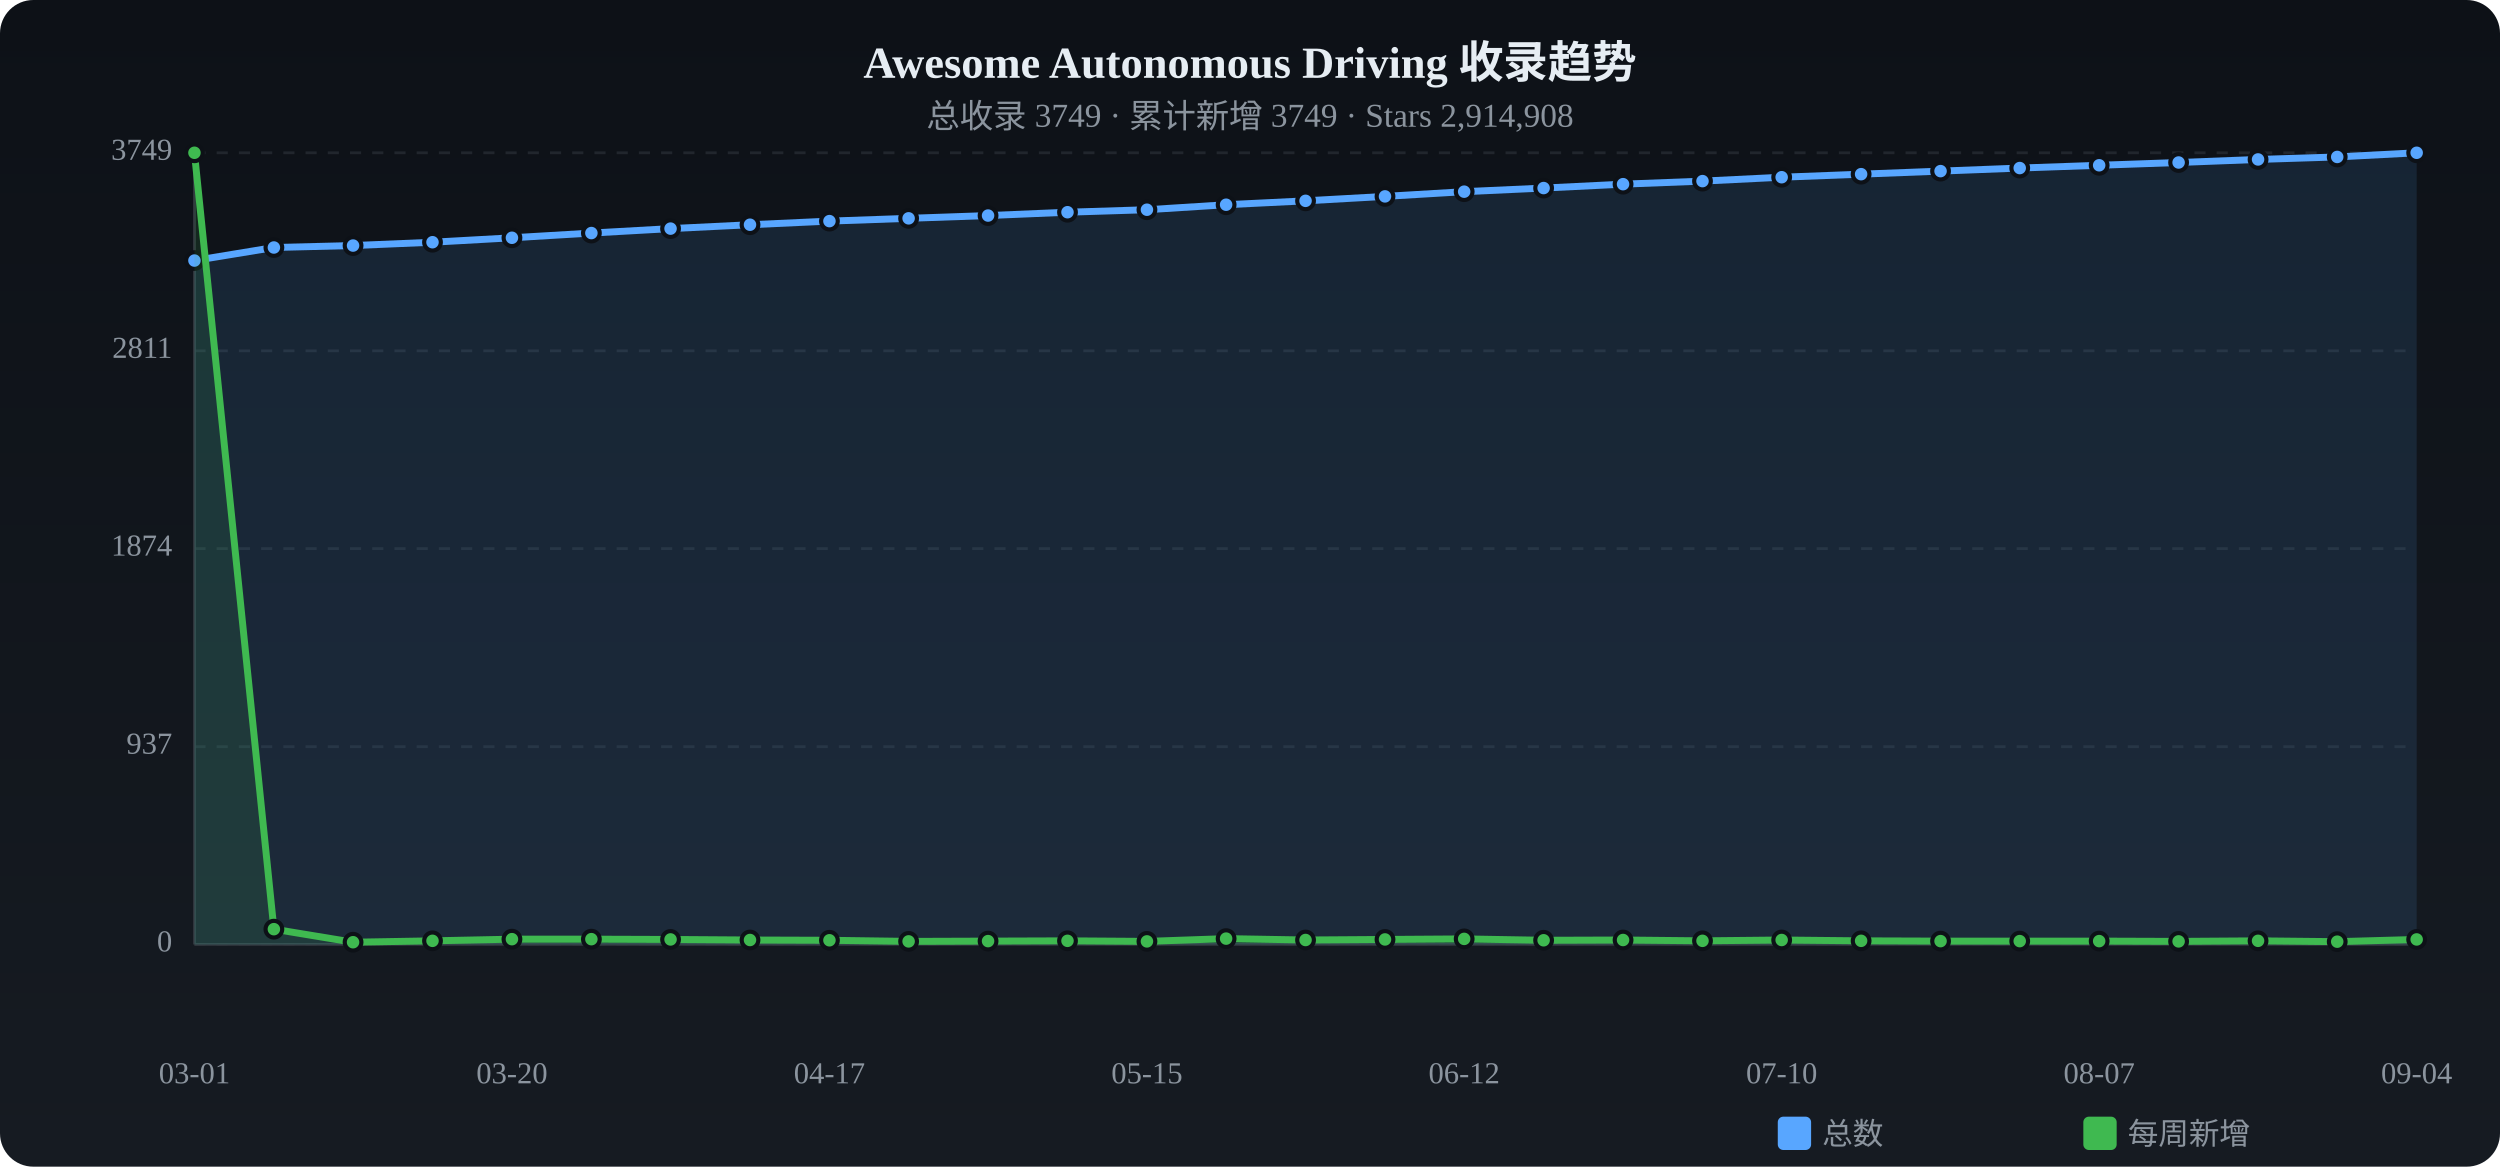
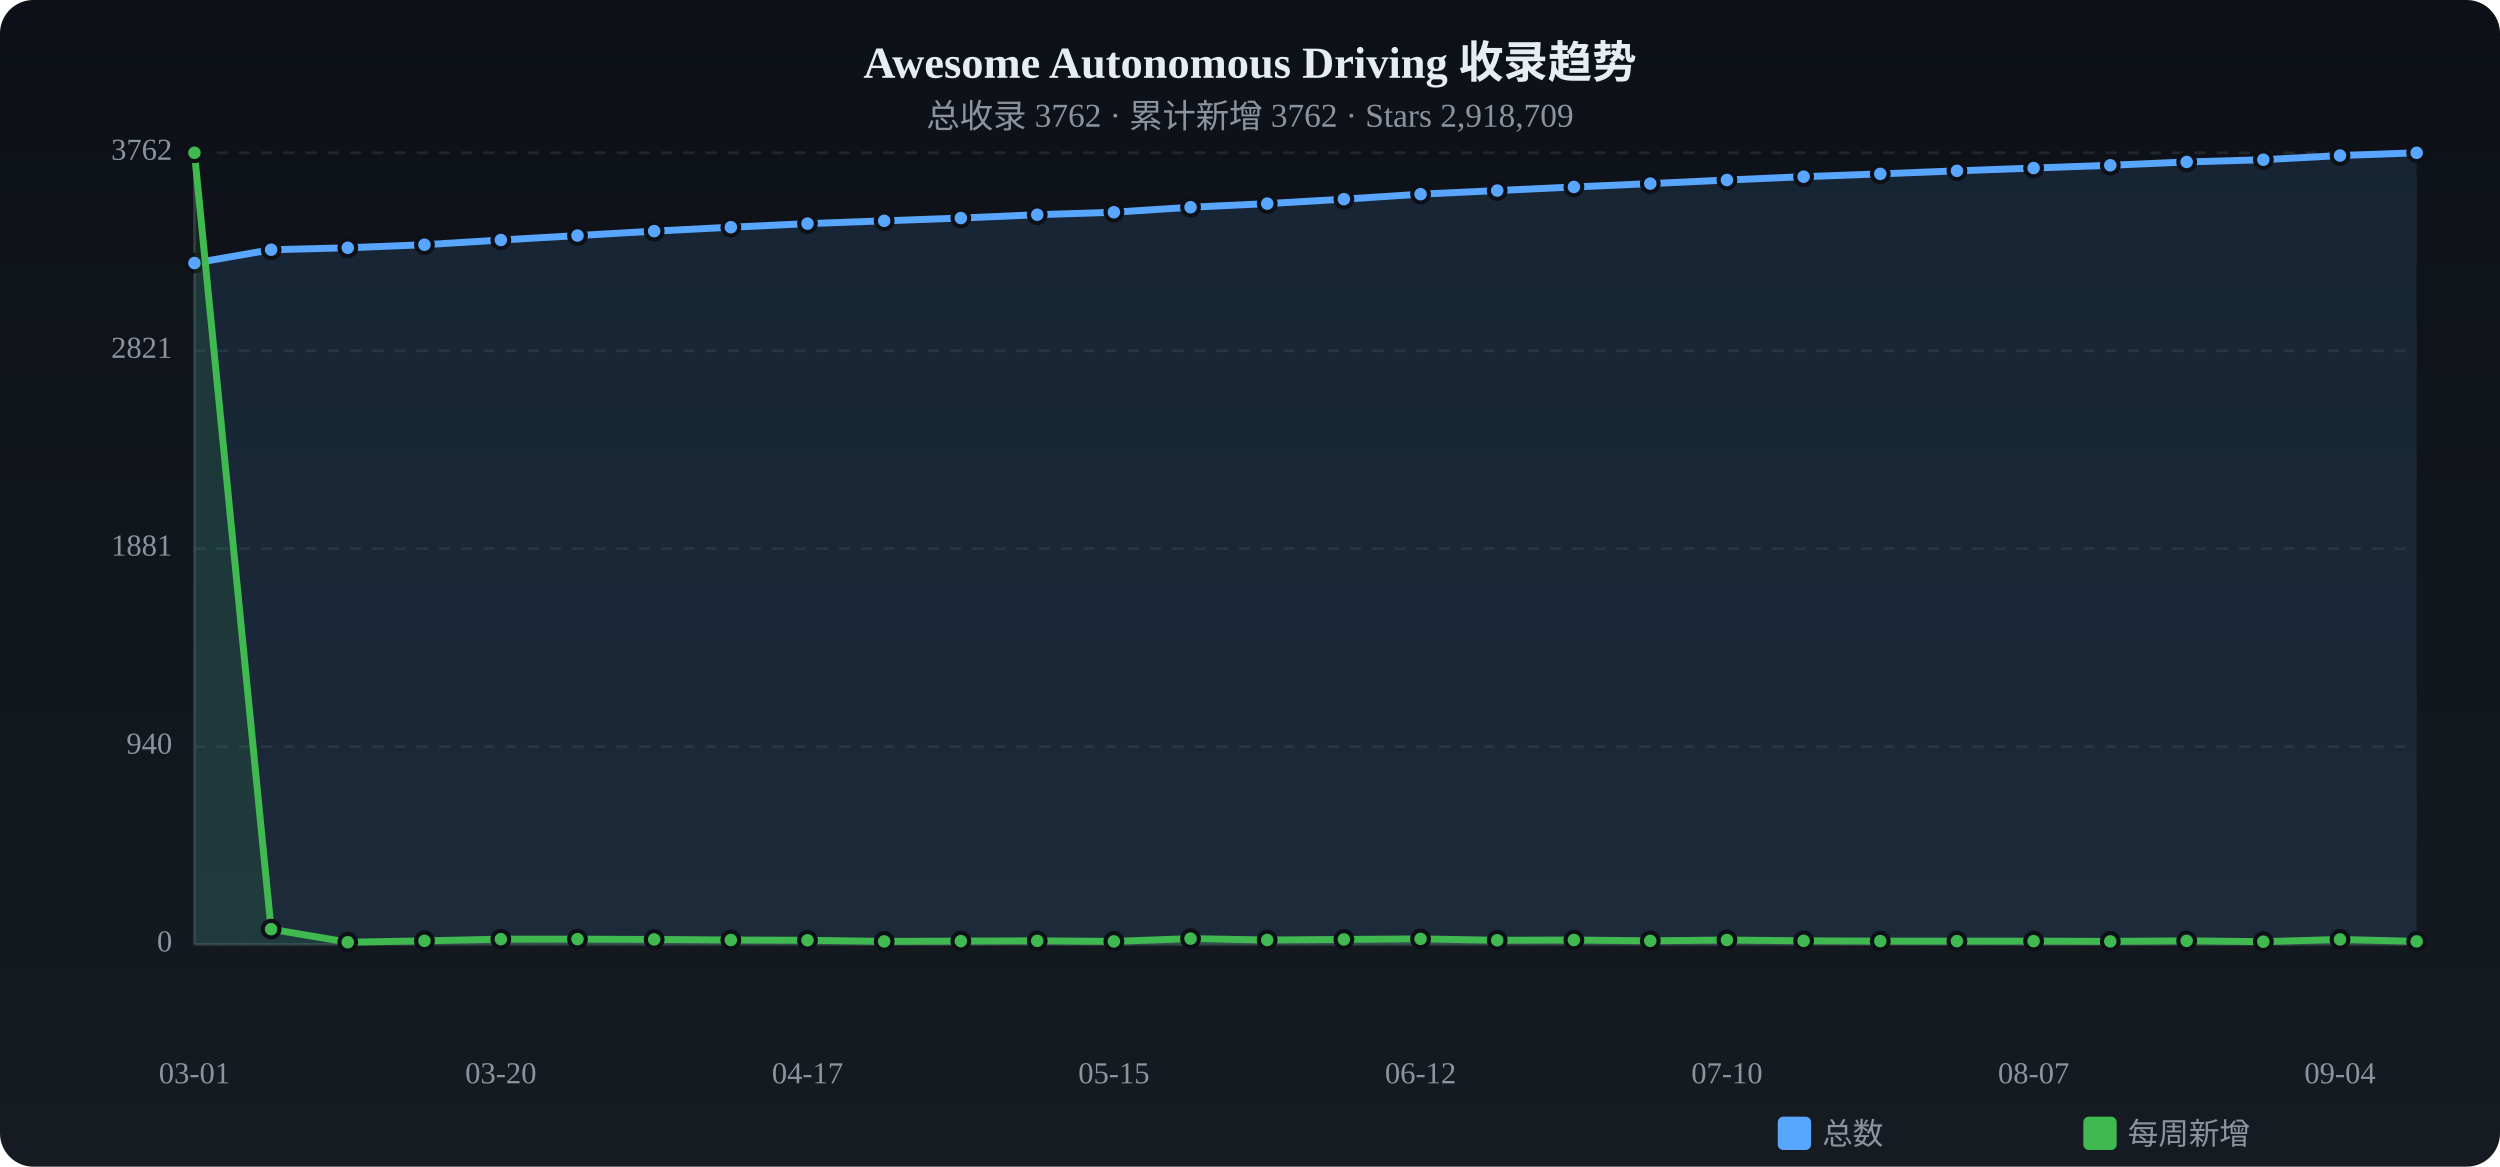
<svg xmlns="http://www.w3.org/2000/svg" viewBox="0 0 900 420" width="900" height="420">
  <defs>
    <linearGradient id="tbg" x1="0%" y1="0%" x2="0%" y2="100%">
      <stop offset="0%" stop-color="#0d1117" />
      <stop offset="100%" stop-color="#161b22" />
    </linearGradient>
  </defs>
  <rect width="900" height="420" rx="12" fill="url(#tbg)" />
  <text x="450.0" y="28" text-anchor="middle" fill="#e6edf3" font-size="16" font-weight="bold">Awesome Autonomous Driving 收录趋势</text>
-   <text x="450.0" y="46" text-anchor="middle" fill="#8b949e" font-size="12">总收录 3749 · 累计新增 3749 · Stars 2,914,908</text>
+   <text x="450.0" y="46" text-anchor="middle" fill="#8b949e" font-size="12">总收录 3762 · 累计新增 3762 · Stars 2,918,709</text>
  <text x="62" y="340.0" text-anchor="end" fill="#8b949e" font-size="11" dominant-baseline="middle">0</text>
  <line x1="70" y1="340.0" x2="870" y2="340.0" stroke="#21262d" stroke-dasharray="4 4" />
-   <text x="62" y="268.8" text-anchor="end" fill="#8b949e" font-size="11" dominant-baseline="middle">937</text>
+   <text x="62" y="268.8" text-anchor="end" fill="#8b949e" font-size="11" dominant-baseline="middle">940</text>
  <line x1="70" y1="268.8" x2="870" y2="268.8" stroke="#21262d" stroke-dasharray="4 4" />
-   <text x="62" y="197.5" text-anchor="end" fill="#8b949e" font-size="11" dominant-baseline="middle">1874</text>
+   <text x="62" y="197.5" text-anchor="end" fill="#8b949e" font-size="11" dominant-baseline="middle">1881</text>
  <line x1="70" y1="197.5" x2="870" y2="197.5" stroke="#21262d" stroke-dasharray="4 4" />
-   <text x="62" y="126.3" text-anchor="end" fill="#8b949e" font-size="11" dominant-baseline="middle">2811</text>
+   <text x="62" y="126.3" text-anchor="end" fill="#8b949e" font-size="11" dominant-baseline="middle">2821</text>
  <line x1="70" y1="126.3" x2="870" y2="126.3" stroke="#21262d" stroke-dasharray="4 4" />
-   <text x="62" y="55.0" text-anchor="end" fill="#8b949e" font-size="11" dominant-baseline="middle">3749</text>
+   <text x="62" y="55.0" text-anchor="end" fill="#8b949e" font-size="11" dominant-baseline="middle">3762</text>
  <line x1="70" y1="55.0" x2="870" y2="55.0" stroke="#21262d" stroke-dasharray="4 4" />
  <line x1="70" y1="55" x2="70" y2="340" stroke="#30363d" />
  <line x1="70" y1="340" x2="870" y2="340" stroke="#30363d" />
-   <path d="M70.0,93.8 L98.6,89.1 L127.1,88.4 L155.7,87.2 L184.3,85.6 L212.9,83.9 L241.4,82.3 L270.0,80.9 L298.6,79.6 L327.1,78.6 L355.7,77.6 L384.3,76.4 L412.9,75.5 L441.4,73.7 L470.0,72.3 L498.6,70.7 L527.1,69.0 L555.7,67.7 L584.3,66.3 L612.9,65.2 L641.4,63.8 L670.0,62.7 L698.6,61.6 L727.1,60.5 L755.7,59.5 L784.3,58.5 L812.9,57.4 L841.4,56.5 L870.0,55.0 L870.0,340 L70.0,340 Z" fill="#58a6ff" opacity="0.12" />
-   <polyline points="70.0,93.8 98.6,89.1 127.1,88.4 155.7,87.2 184.3,85.6 212.9,83.9 241.4,82.3 270.0,80.9 298.6,79.6 327.1,78.6 355.7,77.6 384.3,76.4 412.9,75.5 441.4,73.7 470.0,72.3 498.6,70.7 527.1,69.0 555.7,67.7 584.3,66.3 612.9,65.2 641.4,63.8 670.0,62.7 698.6,61.6 727.1,60.5 755.7,59.5 784.3,58.5 812.9,57.4 841.4,56.5 870.0,55.0" fill="none" stroke="#58a6ff" stroke-width="2.5" stroke-linecap="round" stroke-linejoin="round" />
-   <circle cx="70.0" cy="93.8" r="3" fill="#58a6ff" stroke="#0d1117" stroke-width="1.5" />
-   <circle cx="98.6" cy="89.1" r="3" fill="#58a6ff" stroke="#0d1117" stroke-width="1.5" />
-   <circle cx="127.1" cy="88.4" r="3" fill="#58a6ff" stroke="#0d1117" stroke-width="1.5" />
-   <circle cx="155.7" cy="87.2" r="3" fill="#58a6ff" stroke="#0d1117" stroke-width="1.5" />
-   <circle cx="184.3" cy="85.6" r="3" fill="#58a6ff" stroke="#0d1117" stroke-width="1.5" />
-   <circle cx="212.9" cy="83.9" r="3" fill="#58a6ff" stroke="#0d1117" stroke-width="1.5" />
-   <circle cx="241.4" cy="82.3" r="3" fill="#58a6ff" stroke="#0d1117" stroke-width="1.5" />
-   <circle cx="270.0" cy="80.9" r="3" fill="#58a6ff" stroke="#0d1117" stroke-width="1.5" />
-   <circle cx="298.6" cy="79.6" r="3" fill="#58a6ff" stroke="#0d1117" stroke-width="1.5" />
-   <circle cx="327.1" cy="78.6" r="3" fill="#58a6ff" stroke="#0d1117" stroke-width="1.5" />
-   <circle cx="355.7" cy="77.6" r="3" fill="#58a6ff" stroke="#0d1117" stroke-width="1.5" />
-   <circle cx="384.3" cy="76.4" r="3" fill="#58a6ff" stroke="#0d1117" stroke-width="1.5" />
-   <circle cx="412.9" cy="75.5" r="3" fill="#58a6ff" stroke="#0d1117" stroke-width="1.5" />
-   <circle cx="441.4" cy="73.7" r="3" fill="#58a6ff" stroke="#0d1117" stroke-width="1.5" />
-   <circle cx="470.0" cy="72.3" r="3" fill="#58a6ff" stroke="#0d1117" stroke-width="1.5" />
-   <circle cx="498.6" cy="70.7" r="3" fill="#58a6ff" stroke="#0d1117" stroke-width="1.5" />
-   <circle cx="527.1" cy="69.0" r="3" fill="#58a6ff" stroke="#0d1117" stroke-width="1.5" />
-   <circle cx="555.7" cy="67.7" r="3" fill="#58a6ff" stroke="#0d1117" stroke-width="1.5" />
-   <circle cx="584.3" cy="66.3" r="3" fill="#58a6ff" stroke="#0d1117" stroke-width="1.5" />
-   <circle cx="612.9" cy="65.2" r="3" fill="#58a6ff" stroke="#0d1117" stroke-width="1.5" />
-   <circle cx="641.4" cy="63.8" r="3" fill="#58a6ff" stroke="#0d1117" stroke-width="1.5" />
-   <circle cx="670.0" cy="62.7" r="3" fill="#58a6ff" stroke="#0d1117" stroke-width="1.5" />
-   <circle cx="698.6" cy="61.6" r="3" fill="#58a6ff" stroke="#0d1117" stroke-width="1.5" />
-   <circle cx="727.1" cy="60.5" r="3" fill="#58a6ff" stroke="#0d1117" stroke-width="1.5" />
-   <circle cx="755.7" cy="59.5" r="3" fill="#58a6ff" stroke="#0d1117" stroke-width="1.5" />
-   <circle cx="784.3" cy="58.5" r="3" fill="#58a6ff" stroke="#0d1117" stroke-width="1.5" />
-   <circle cx="812.9" cy="57.4" r="3" fill="#58a6ff" stroke="#0d1117" stroke-width="1.5" />
-   <circle cx="841.4" cy="56.5" r="3" fill="#58a6ff" stroke="#0d1117" stroke-width="1.5" />
+   <path d="M70.0,94.7 L97.6,89.9 L125.2,89.2 L152.8,88.1 L180.3,86.4 L207.9,84.8 L235.5,83.2 L263.1,81.8 L290.7,80.5 L318.3,79.5 L345.9,78.5 L373.4,77.3 L401.0,76.4 L428.6,74.6 L456.2,73.3 L483.8,71.7 L511.4,69.9 L539.0,68.6 L566.6,67.3 L594.1,66.1 L621.7,64.8 L649.3,63.6 L676.9,62.6 L704.5,61.5 L732.1,60.5 L759.7,59.5 L787.2,58.3 L814.8,57.5 L842.4,56.0 L870.0,55.0 L870.0,340 L70.0,340 Z" fill="#58a6ff" opacity="0.12" />
+   <polyline points="70.0,94.7 97.6,89.9 125.2,89.2 152.8,88.1 180.3,86.4 207.9,84.8 235.5,83.2 263.1,81.8 290.7,80.5 318.3,79.5 345.9,78.5 373.4,77.3 401.0,76.4 428.6,74.6 456.2,73.3 483.8,71.7 511.4,69.9 539.0,68.6 566.6,67.3 594.1,66.1 621.7,64.8 649.3,63.6 676.9,62.6 704.5,61.5 732.1,60.5 759.7,59.5 787.2,58.3 814.8,57.5 842.4,56.0 870.0,55.0" fill="none" stroke="#58a6ff" stroke-width="2.5" stroke-linecap="round" stroke-linejoin="round" />
+   <circle cx="70.0" cy="94.7" r="3" fill="#58a6ff" stroke="#0d1117" stroke-width="1.5" />
+   <circle cx="97.6" cy="89.9" r="3" fill="#58a6ff" stroke="#0d1117" stroke-width="1.5" />
+   <circle cx="125.2" cy="89.2" r="3" fill="#58a6ff" stroke="#0d1117" stroke-width="1.5" />
+   <circle cx="152.8" cy="88.1" r="3" fill="#58a6ff" stroke="#0d1117" stroke-width="1.5" />
+   <circle cx="180.3" cy="86.4" r="3" fill="#58a6ff" stroke="#0d1117" stroke-width="1.5" />
+   <circle cx="207.9" cy="84.8" r="3" fill="#58a6ff" stroke="#0d1117" stroke-width="1.5" />
+   <circle cx="235.5" cy="83.2" r="3" fill="#58a6ff" stroke="#0d1117" stroke-width="1.5" />
+   <circle cx="263.1" cy="81.8" r="3" fill="#58a6ff" stroke="#0d1117" stroke-width="1.5" />
+   <circle cx="290.7" cy="80.5" r="3" fill="#58a6ff" stroke="#0d1117" stroke-width="1.5" />
+   <circle cx="318.3" cy="79.5" r="3" fill="#58a6ff" stroke="#0d1117" stroke-width="1.5" />
+   <circle cx="345.9" cy="78.5" r="3" fill="#58a6ff" stroke="#0d1117" stroke-width="1.5" />
+   <circle cx="373.4" cy="77.3" r="3" fill="#58a6ff" stroke="#0d1117" stroke-width="1.5" />
+   <circle cx="401.0" cy="76.4" r="3" fill="#58a6ff" stroke="#0d1117" stroke-width="1.5" />
+   <circle cx="428.6" cy="74.6" r="3" fill="#58a6ff" stroke="#0d1117" stroke-width="1.5" />
+   <circle cx="456.2" cy="73.3" r="3" fill="#58a6ff" stroke="#0d1117" stroke-width="1.5" />
+   <circle cx="483.8" cy="71.7" r="3" fill="#58a6ff" stroke="#0d1117" stroke-width="1.5" />
+   <circle cx="511.4" cy="69.9" r="3" fill="#58a6ff" stroke="#0d1117" stroke-width="1.5" />
+   <circle cx="539.0" cy="68.6" r="3" fill="#58a6ff" stroke="#0d1117" stroke-width="1.5" />
+   <circle cx="566.6" cy="67.3" r="3" fill="#58a6ff" stroke="#0d1117" stroke-width="1.5" />
+   <circle cx="594.1" cy="66.1" r="3" fill="#58a6ff" stroke="#0d1117" stroke-width="1.5" />
+   <circle cx="621.7" cy="64.8" r="3" fill="#58a6ff" stroke="#0d1117" stroke-width="1.5" />
+   <circle cx="649.3" cy="63.6" r="3" fill="#58a6ff" stroke="#0d1117" stroke-width="1.5" />
+   <circle cx="676.9" cy="62.6" r="3" fill="#58a6ff" stroke="#0d1117" stroke-width="1.5" />
+   <circle cx="704.5" cy="61.5" r="3" fill="#58a6ff" stroke="#0d1117" stroke-width="1.5" />
+   <circle cx="732.1" cy="60.5" r="3" fill="#58a6ff" stroke="#0d1117" stroke-width="1.5" />
+   <circle cx="759.7" cy="59.5" r="3" fill="#58a6ff" stroke="#0d1117" stroke-width="1.5" />
+   <circle cx="787.2" cy="58.3" r="3" fill="#58a6ff" stroke="#0d1117" stroke-width="1.5" />
+   <circle cx="814.8" cy="57.5" r="3" fill="#58a6ff" stroke="#0d1117" stroke-width="1.5" />
+   <circle cx="842.4" cy="56.0" r="3" fill="#58a6ff" stroke="#0d1117" stroke-width="1.5" />
  <circle cx="870.0" cy="55.0" r="3" fill="#58a6ff" stroke="#0d1117" stroke-width="1.5" />
-   <path d="M70.0,55.0 L98.6,334.5 L127.1,339.2 L155.7,338.7 L184.3,338.1 L212.9,338.1 L241.4,338.2 L270.0,338.4 L298.6,338.5 L327.1,338.9 L355.7,338.8 L384.3,338.7 L412.9,338.9 L441.4,337.9 L470.0,338.4 L498.6,338.2 L527.1,338.0 L555.7,338.5 L584.3,338.4 L612.9,338.7 L641.4,338.4 L670.0,338.7 L698.6,338.8 L727.1,338.8 L755.7,338.8 L784.3,338.9 L812.9,338.7 L841.4,339.0 L870.0,338.2 L870.0,340 L70.0,340 Z" fill="#3fb950" opacity="0.12" />
-   <polyline points="70.0,55.0 98.6,334.5 127.1,339.2 155.7,338.7 184.3,338.1 212.9,338.1 241.4,338.2 270.0,338.4 298.6,338.5 327.1,338.9 355.7,338.8 384.3,338.7 412.9,338.9 441.4,337.9 470.0,338.4 498.6,338.2 527.1,338.0 555.7,338.5 584.3,338.4 612.9,338.7 641.4,338.4 670.0,338.7 698.6,338.8 727.1,338.8 755.7,338.8 784.3,338.9 812.9,338.7 841.4,339.0 870.0,338.2" fill="none" stroke="#3fb950" stroke-width="2.5" stroke-linecap="round" stroke-linejoin="round" />
+   <path d="M70.0,55.0 L97.6,334.5 L125.2,339.2 L152.8,338.7 L180.3,338.1 L207.9,338.1 L235.5,338.2 L263.1,338.4 L290.7,338.5 L318.3,338.9 L345.9,338.8 L373.4,338.7 L401.0,338.9 L428.6,337.9 L456.2,338.4 L483.8,338.2 L511.4,338.0 L539.0,338.5 L566.6,338.4 L594.1,338.7 L621.7,338.4 L649.3,338.7 L676.9,338.8 L704.5,338.8 L732.1,338.8 L759.7,338.9 L787.2,338.7 L814.8,339.0 L842.4,338.2 L870.0,338.9 L870.0,340 L70.0,340 Z" fill="#3fb950" opacity="0.12" />
+   <polyline points="70.0,55.0 97.6,334.5 125.2,339.2 152.8,338.7 180.3,338.1 207.9,338.1 235.5,338.2 263.1,338.4 290.7,338.5 318.3,338.9 345.9,338.8 373.4,338.7 401.0,338.9 428.6,337.9 456.2,338.4 483.8,338.2 511.4,338.0 539.0,338.5 566.6,338.4 594.1,338.7 621.7,338.4 649.3,338.7 676.9,338.8 704.5,338.8 732.1,338.8 759.7,338.9 787.2,338.7 814.8,339.0 842.4,338.2 870.0,338.9" fill="none" stroke="#3fb950" stroke-width="2.5" stroke-linecap="round" stroke-linejoin="round" />
  <circle cx="70.0" cy="55.0" r="3" fill="#3fb950" stroke="#0d1117" stroke-width="1.5" />
-   <circle cx="98.6" cy="334.5" r="3" fill="#3fb950" stroke="#0d1117" stroke-width="1.5" />
-   <circle cx="127.1" cy="339.2" r="3" fill="#3fb950" stroke="#0d1117" stroke-width="1.5" />
-   <circle cx="155.7" cy="338.7" r="3" fill="#3fb950" stroke="#0d1117" stroke-width="1.5" />
-   <circle cx="184.3" cy="338.1" r="3" fill="#3fb950" stroke="#0d1117" stroke-width="1.5" />
-   <circle cx="212.9" cy="338.1" r="3" fill="#3fb950" stroke="#0d1117" stroke-width="1.5" />
-   <circle cx="241.4" cy="338.2" r="3" fill="#3fb950" stroke="#0d1117" stroke-width="1.5" />
-   <circle cx="270.0" cy="338.4" r="3" fill="#3fb950" stroke="#0d1117" stroke-width="1.5" />
-   <circle cx="298.6" cy="338.5" r="3" fill="#3fb950" stroke="#0d1117" stroke-width="1.5" />
-   <circle cx="327.1" cy="338.9" r="3" fill="#3fb950" stroke="#0d1117" stroke-width="1.5" />
-   <circle cx="355.7" cy="338.8" r="3" fill="#3fb950" stroke="#0d1117" stroke-width="1.5" />
-   <circle cx="384.3" cy="338.7" r="3" fill="#3fb950" stroke="#0d1117" stroke-width="1.5" />
-   <circle cx="412.9" cy="338.9" r="3" fill="#3fb950" stroke="#0d1117" stroke-width="1.5" />
-   <circle cx="441.4" cy="337.9" r="3" fill="#3fb950" stroke="#0d1117" stroke-width="1.5" />
-   <circle cx="470.0" cy="338.4" r="3" fill="#3fb950" stroke="#0d1117" stroke-width="1.5" />
-   <circle cx="498.6" cy="338.2" r="3" fill="#3fb950" stroke="#0d1117" stroke-width="1.5" />
-   <circle cx="527.1" cy="338.0" r="3" fill="#3fb950" stroke="#0d1117" stroke-width="1.5" />
-   <circle cx="555.7" cy="338.5" r="3" fill="#3fb950" stroke="#0d1117" stroke-width="1.5" />
-   <circle cx="584.3" cy="338.4" r="3" fill="#3fb950" stroke="#0d1117" stroke-width="1.5" />
-   <circle cx="612.9" cy="338.7" r="3" fill="#3fb950" stroke="#0d1117" stroke-width="1.5" />
-   <circle cx="641.4" cy="338.4" r="3" fill="#3fb950" stroke="#0d1117" stroke-width="1.5" />
-   <circle cx="670.0" cy="338.7" r="3" fill="#3fb950" stroke="#0d1117" stroke-width="1.5" />
-   <circle cx="698.6" cy="338.8" r="3" fill="#3fb950" stroke="#0d1117" stroke-width="1.5" />
-   <circle cx="727.1" cy="338.8" r="3" fill="#3fb950" stroke="#0d1117" stroke-width="1.5" />
-   <circle cx="755.7" cy="338.8" r="3" fill="#3fb950" stroke="#0d1117" stroke-width="1.5" />
-   <circle cx="784.3" cy="338.9" r="3" fill="#3fb950" stroke="#0d1117" stroke-width="1.5" />
-   <circle cx="812.9" cy="338.7" r="3" fill="#3fb950" stroke="#0d1117" stroke-width="1.5" />
-   <circle cx="841.4" cy="339.0" r="3" fill="#3fb950" stroke="#0d1117" stroke-width="1.5" />
-   <circle cx="870.0" cy="338.2" r="3" fill="#3fb950" stroke="#0d1117" stroke-width="1.5" />
+   <circle cx="97.6" cy="334.5" r="3" fill="#3fb950" stroke="#0d1117" stroke-width="1.5" />
+   <circle cx="125.2" cy="339.2" r="3" fill="#3fb950" stroke="#0d1117" stroke-width="1.5" />
+   <circle cx="152.8" cy="338.7" r="3" fill="#3fb950" stroke="#0d1117" stroke-width="1.5" />
+   <circle cx="180.3" cy="338.1" r="3" fill="#3fb950" stroke="#0d1117" stroke-width="1.5" />
+   <circle cx="207.9" cy="338.1" r="3" fill="#3fb950" stroke="#0d1117" stroke-width="1.5" />
+   <circle cx="235.5" cy="338.2" r="3" fill="#3fb950" stroke="#0d1117" stroke-width="1.5" />
+   <circle cx="263.1" cy="338.4" r="3" fill="#3fb950" stroke="#0d1117" stroke-width="1.5" />
+   <circle cx="290.7" cy="338.5" r="3" fill="#3fb950" stroke="#0d1117" stroke-width="1.5" />
+   <circle cx="318.3" cy="338.9" r="3" fill="#3fb950" stroke="#0d1117" stroke-width="1.5" />
+   <circle cx="345.9" cy="338.8" r="3" fill="#3fb950" stroke="#0d1117" stroke-width="1.5" />
+   <circle cx="373.4" cy="338.7" r="3" fill="#3fb950" stroke="#0d1117" stroke-width="1.5" />
+   <circle cx="401.0" cy="338.9" r="3" fill="#3fb950" stroke="#0d1117" stroke-width="1.5" />
+   <circle cx="428.6" cy="337.9" r="3" fill="#3fb950" stroke="#0d1117" stroke-width="1.5" />
+   <circle cx="456.2" cy="338.4" r="3" fill="#3fb950" stroke="#0d1117" stroke-width="1.5" />
+   <circle cx="483.8" cy="338.2" r="3" fill="#3fb950" stroke="#0d1117" stroke-width="1.5" />
+   <circle cx="511.4" cy="338.0" r="3" fill="#3fb950" stroke="#0d1117" stroke-width="1.5" />
+   <circle cx="539.0" cy="338.5" r="3" fill="#3fb950" stroke="#0d1117" stroke-width="1.5" />
+   <circle cx="566.6" cy="338.4" r="3" fill="#3fb950" stroke="#0d1117" stroke-width="1.5" />
+   <circle cx="594.1" cy="338.7" r="3" fill="#3fb950" stroke="#0d1117" stroke-width="1.5" />
+   <circle cx="621.7" cy="338.4" r="3" fill="#3fb950" stroke="#0d1117" stroke-width="1.5" />
+   <circle cx="649.3" cy="338.7" r="3" fill="#3fb950" stroke="#0d1117" stroke-width="1.5" />
+   <circle cx="676.9" cy="338.8" r="3" fill="#3fb950" stroke="#0d1117" stroke-width="1.5" />
+   <circle cx="704.5" cy="338.8" r="3" fill="#3fb950" stroke="#0d1117" stroke-width="1.5" />
+   <circle cx="732.1" cy="338.8" r="3" fill="#3fb950" stroke="#0d1117" stroke-width="1.5" />
+   <circle cx="759.7" cy="338.9" r="3" fill="#3fb950" stroke="#0d1117" stroke-width="1.5" />
+   <circle cx="787.2" cy="338.7" r="3" fill="#3fb950" stroke="#0d1117" stroke-width="1.5" />
+   <circle cx="814.8" cy="339.0" r="3" fill="#3fb950" stroke="#0d1117" stroke-width="1.5" />
+   <circle cx="842.4" cy="338.2" r="3" fill="#3fb950" stroke="#0d1117" stroke-width="1.5" />
+   <circle cx="870.0" cy="338.9" r="3" fill="#3fb950" stroke="#0d1117" stroke-width="1.5" />
  <text x="70.0" y="390" text-anchor="middle" fill="#8b949e" font-size="11">03-01</text>
-   <text x="184.3" y="390" text-anchor="middle" fill="#8b949e" font-size="11">03-20</text>
-   <text x="298.6" y="390" text-anchor="middle" fill="#8b949e" font-size="11">04-17</text>
-   <text x="412.9" y="390" text-anchor="middle" fill="#8b949e" font-size="11">05-15</text>
-   <text x="527.1" y="390" text-anchor="middle" fill="#8b949e" font-size="11">06-12</text>
-   <text x="641.4" y="390" text-anchor="middle" fill="#8b949e" font-size="11">07-10</text>
-   <text x="755.7" y="390" text-anchor="middle" fill="#8b949e" font-size="11">08-07</text>
-   <text x="870.0" y="390" text-anchor="middle" fill="#8b949e" font-size="11">09-04</text>
+   <text x="180.3" y="390" text-anchor="middle" fill="#8b949e" font-size="11">03-20</text>
+   <text x="290.7" y="390" text-anchor="middle" fill="#8b949e" font-size="11">04-17</text>
+   <text x="401.0" y="390" text-anchor="middle" fill="#8b949e" font-size="11">05-15</text>
+   <text x="511.4" y="390" text-anchor="middle" fill="#8b949e" font-size="11">06-12</text>
+   <text x="621.7" y="390" text-anchor="middle" fill="#8b949e" font-size="11">07-10</text>
+   <text x="732.1" y="390" text-anchor="middle" fill="#8b949e" font-size="11">08-07</text>
+   <text x="842.4" y="390" text-anchor="middle" fill="#8b949e" font-size="11">09-04</text>
  <rect x="640" y="402" width="12" height="12" rx="2" fill="#58a6ff" />
  <text x="656" y="412" fill="#8b949e" font-size="11">总数</text>
  <rect x="750" y="402" width="12" height="12" rx="2" fill="#3fb950" />
  <text x="766" y="412" fill="#8b949e" font-size="11">每周新增</text>
</svg>
